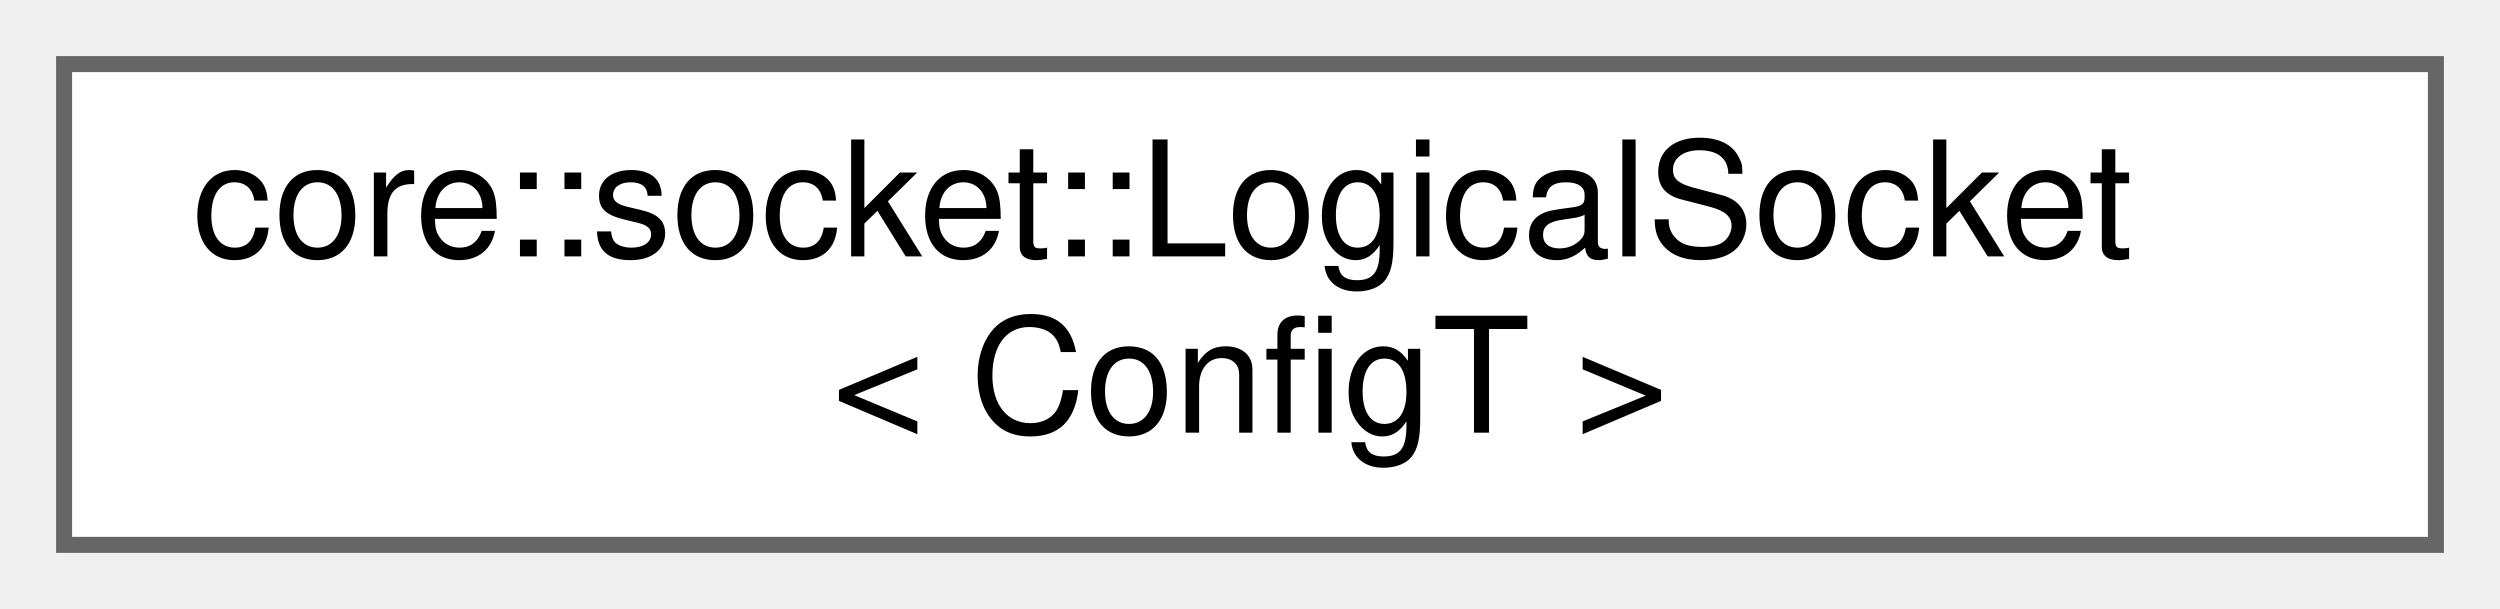
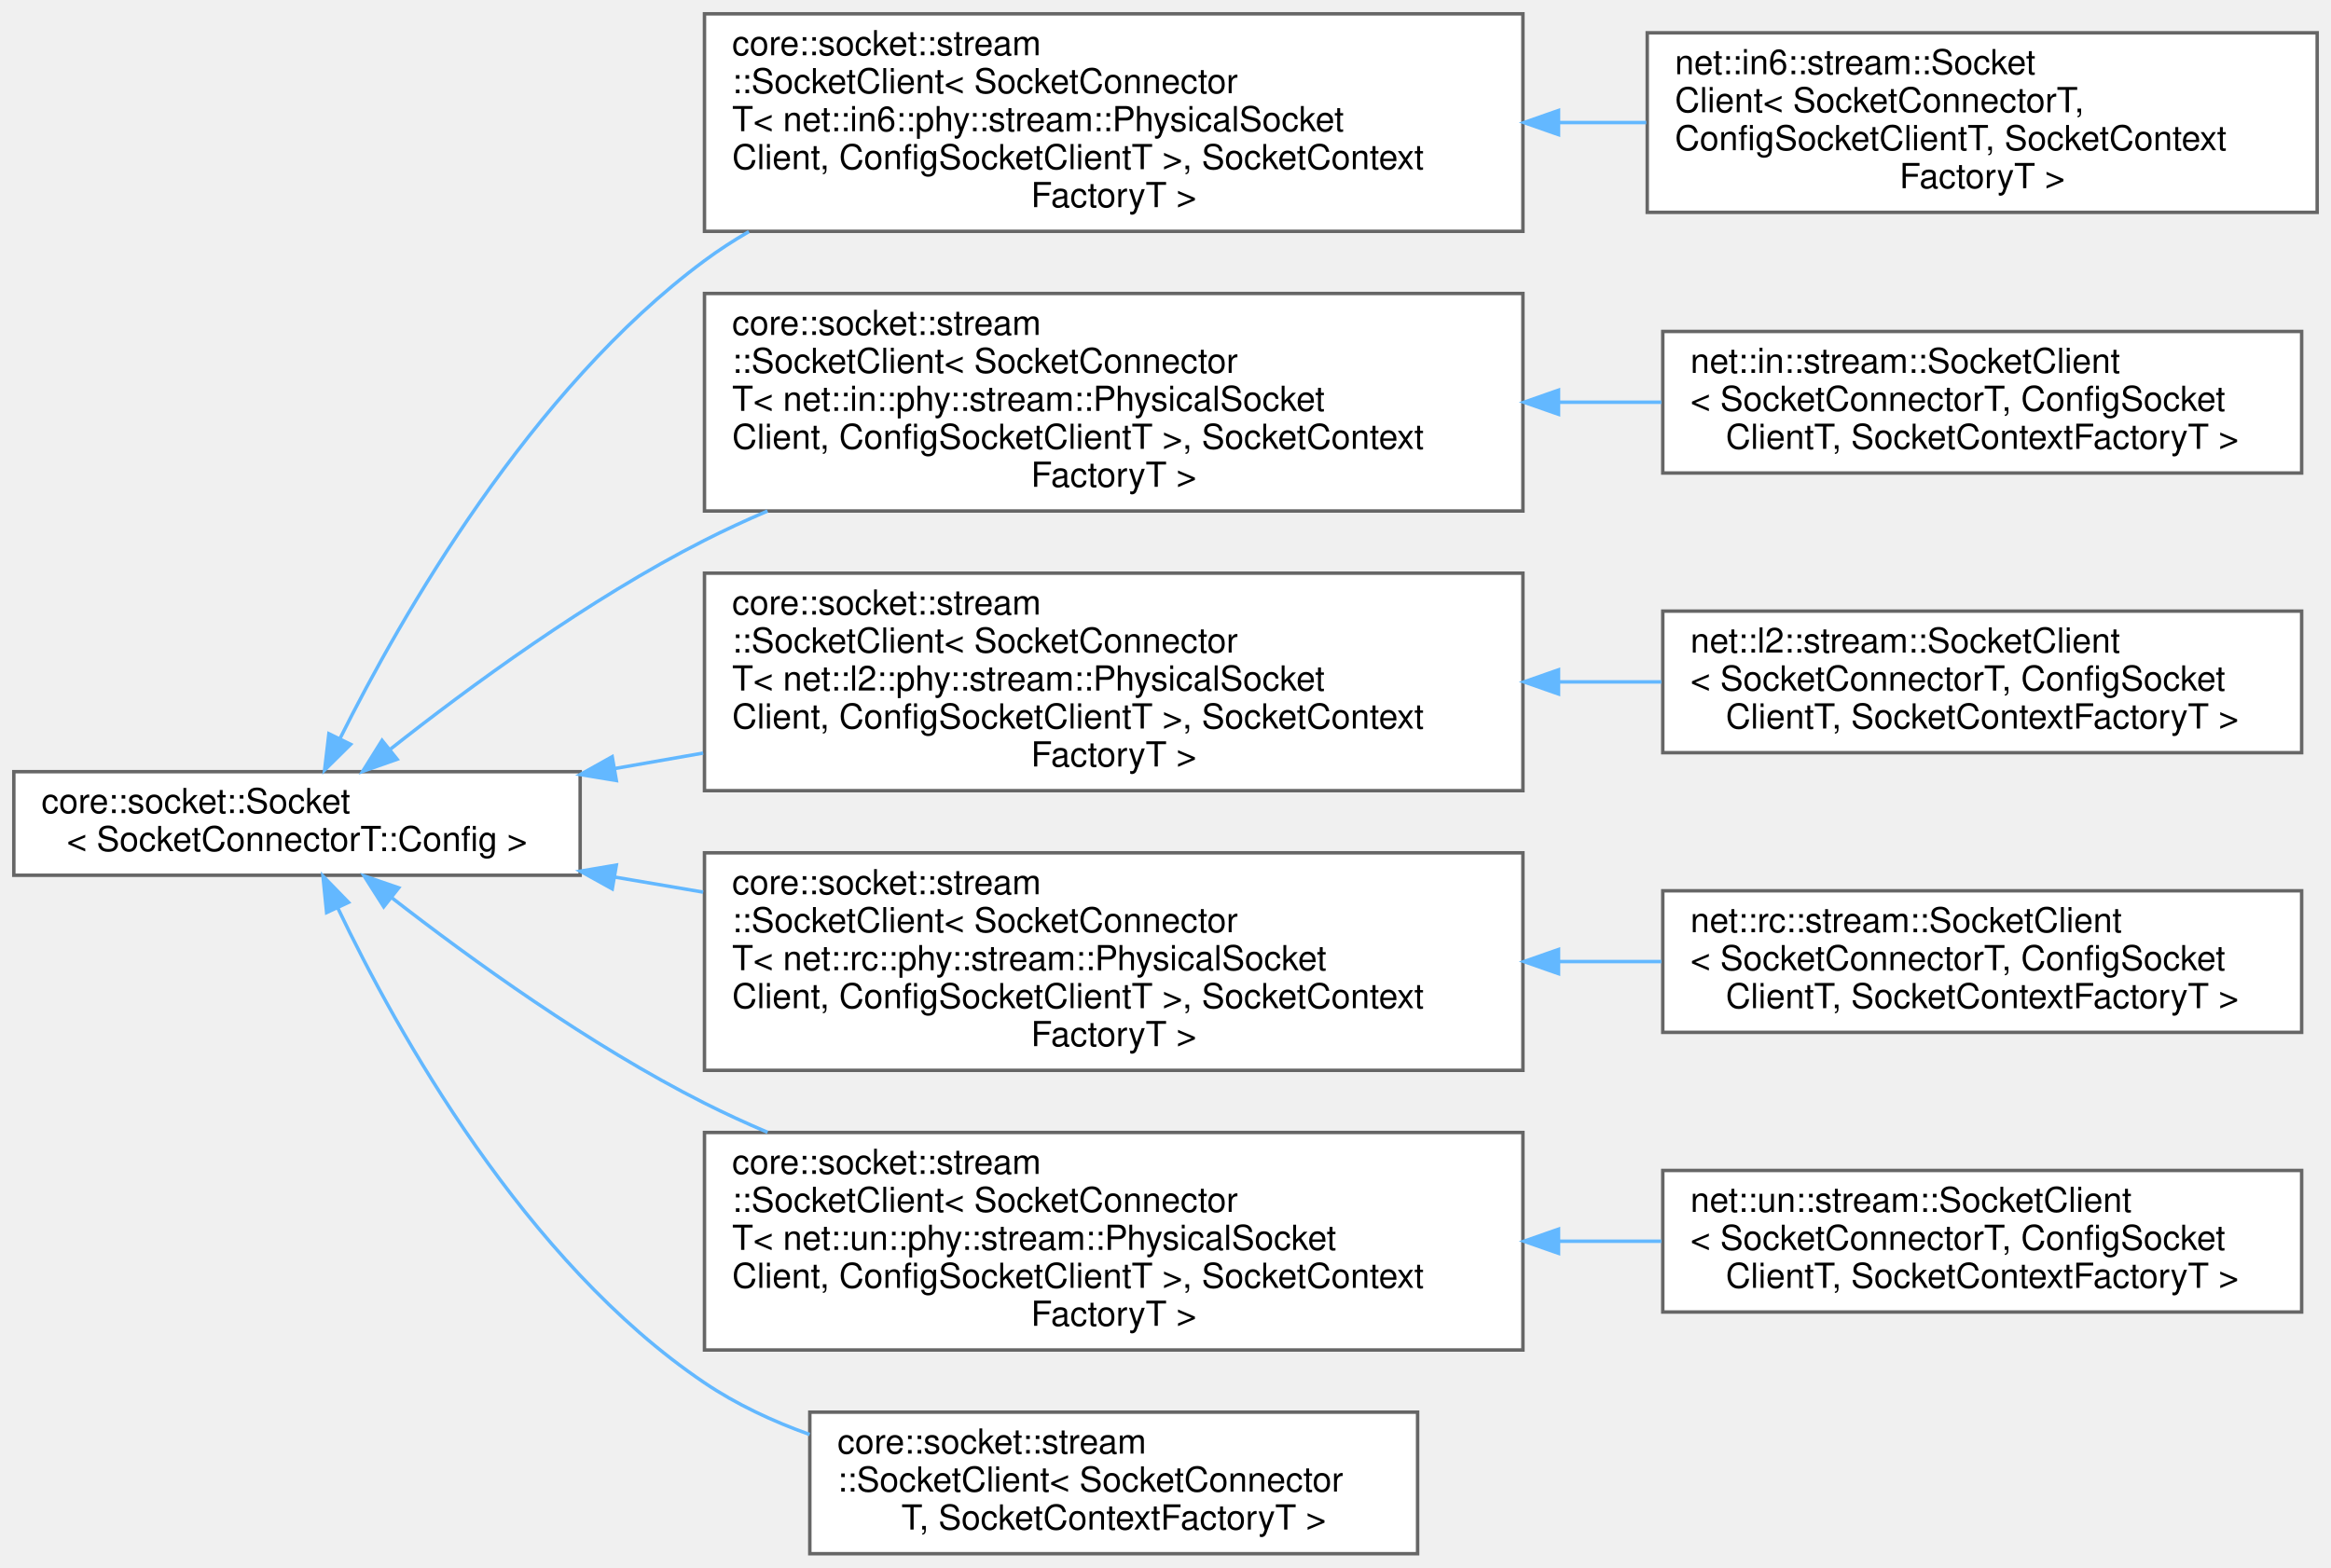
- <svg xmlns="http://www.w3.org/2000/svg" xmlns:xlink="http://www.w3.org/1999/xlink" width="156pt" height="38pt" viewBox="0.00 0.00 156.00 38.00">
-   <g id="graph0" class="graph" transform="scale(1 1) rotate(0) translate(4 34)">
+ <svg xmlns="http://www.w3.org/2000/svg" xmlns:xlink="http://www.w3.org/1999/xlink" width="675pt" height="454pt" viewBox="0.00 0.00 675.00 454.00">
+   <g id="graph0" class="graph" transform="scale(1 1) rotate(0) translate(4 450)">
    <g id="Node000000" class="node">
      <g id="a_Node000000">
-         <a xlink:href="classcore_1_1socket_1_1_logical_socket.html" target="_top" xlink:title=" ">
-           <polygon fill="white" stroke="#666666" points="148,-30 0,-30 0,0 148,0 148,-30" />
-           <text text-anchor="start" x="8" y="-18" font-family="Helvetica,sans-Serif" font-size="10.00">core::socket::LogicalSocket</text>
-           <text text-anchor="middle" x="74" y="-7" font-family="Helvetica,sans-Serif" font-size="10.00">&lt; ConfigT &gt;</text>
+         <a xlink:href="classcore_1_1socket_1_1Socket.html" target="_top" xlink:title=" ">
+           <polygon fill="white" stroke="#666666" points="164,-226.5 0,-226.5 0,-196.5 164,-196.5 164,-226.5" />
+           <text text-anchor="start" x="8" y="-214.5" font-family="Helvetica,sans-Serif" font-size="10.00">core::socket::Socket</text>
+           <text text-anchor="middle" x="82" y="-203.5" font-family="Helvetica,sans-Serif" font-size="10.00">&lt; SocketConnectorT::Config &gt;</text>
+         </a>
+       </g>
+     </g>
+     <g id="Node000001" class="node">
+       <g id="a_Node000001">
+         <a xlink:href="classcore_1_1socket_1_1stream_1_1SocketClient.html" target="_top" xlink:title=" ">
+           <polygon fill="white" stroke="#666666" points="437,-446 200,-446 200,-383 437,-383 437,-446" />
+           <text text-anchor="start" x="208" y="-434" font-family="Helvetica,sans-Serif" font-size="10.00">core::socket::stream</text>
+           <text text-anchor="start" x="208" y="-423" font-family="Helvetica,sans-Serif" font-size="10.00">::SocketClient&lt; SocketConnector</text>
+           <text text-anchor="start" x="208" y="-412" font-family="Helvetica,sans-Serif" font-size="10.00">T&lt; net::in6::phy::stream::PhysicalSocket</text>
+           <text text-anchor="start" x="208" y="-401" font-family="Helvetica,sans-Serif" font-size="10.00">Client, ConfigSocketClientT &gt;, SocketContext</text>
+           <text text-anchor="middle" x="318.5" y="-390" font-family="Helvetica,sans-Serif" font-size="10.00">FactoryT &gt;</text>
+         </a>
+       </g>
+     </g>
+     <g id="edge82_Node000000_Node000001" class="edge">
+       <g id="a_edge82_Node000000_Node000001">
+         <a xlink:title=" ">
+           <path fill="none" stroke="#63b8ff" d="M94.48,-236.15C112.23,-271.69 149.62,-337.13 200,-374.5 204.07,-377.52 208.38,-380.32 212.85,-382.91" />
+           <polygon fill="#63b8ff" stroke="#63b8ff" points="97.53,-234.42 90,-226.97 91.24,-237.49 97.53,-234.42" />
+         </a>
+       </g>
+     </g>
+     <g id="Node000003" class="node">
+       <g id="a_Node000003">
+         <a xlink:href="classcore_1_1socket_1_1stream_1_1SocketClient.html" target="_top" xlink:title=" ">
+           <polygon fill="white" stroke="#666666" points="437,-365 200,-365 200,-302 437,-302 437,-365" />
+           <text text-anchor="start" x="208" y="-353" font-family="Helvetica,sans-Serif" font-size="10.00">core::socket::stream</text>
+           <text text-anchor="start" x="208" y="-342" font-family="Helvetica,sans-Serif" font-size="10.00">::SocketClient&lt; SocketConnector</text>
+           <text text-anchor="start" x="208" y="-331" font-family="Helvetica,sans-Serif" font-size="10.00">T&lt; net::in::phy::stream::PhysicalSocket</text>
+           <text text-anchor="start" x="208" y="-320" font-family="Helvetica,sans-Serif" font-size="10.00">Client, ConfigSocketClientT &gt;, SocketContext</text>
+           <text text-anchor="middle" x="318.5" y="-309" font-family="Helvetica,sans-Serif" font-size="10.00">FactoryT &gt;</text>
+         </a>
+       </g>
+     </g>
+     <g id="edge84_Node000000_Node000003" class="edge">
+       <g id="a_edge84_Node000000_Node000003">
+         <a xlink:title=" ">
+           <path fill="none" stroke="#63b8ff" d="M108.86,-232.87C131.71,-250.93 166.51,-276.5 200,-293.5 205.86,-296.47 211.99,-299.31 218.25,-301.99" />
+           <polygon fill="#63b8ff" stroke="#63b8ff" points="111,-230.1 101.01,-226.58 106.63,-235.56 111,-230.1" />
+         </a>
+       </g>
+     </g>
+     <g id="Node000005" class="node">
+       <g id="a_Node000005">
+         <a xlink:href="classcore_1_1socket_1_1stream_1_1SocketClient.html" target="_top" xlink:title=" ">
+           <polygon fill="white" stroke="#666666" points="437,-284 200,-284 200,-221 437,-221 437,-284" />
+           <text text-anchor="start" x="208" y="-272" font-family="Helvetica,sans-Serif" font-size="10.00">core::socket::stream</text>
+           <text text-anchor="start" x="208" y="-261" font-family="Helvetica,sans-Serif" font-size="10.00">::SocketClient&lt; SocketConnector</text>
+           <text text-anchor="start" x="208" y="-250" font-family="Helvetica,sans-Serif" font-size="10.00">T&lt; net::l2::phy::stream::PhysicalSocket</text>
+           <text text-anchor="start" x="208" y="-239" font-family="Helvetica,sans-Serif" font-size="10.00">Client, ConfigSocketClientT &gt;, SocketContext</text>
+           <text text-anchor="middle" x="318.5" y="-228" font-family="Helvetica,sans-Serif" font-size="10.00">FactoryT &gt;</text>
+         </a>
+       </g>
+     </g>
+     <g id="edge86_Node000000_Node000005" class="edge">
+       <g id="a_edge86_Node000000_Node000005">
+         <a xlink:title=" ">
+           <path fill="none" stroke="#63b8ff" d="M174.14,-227.43C182.51,-228.9 191.06,-230.39 199.63,-231.89" />
+           <polygon fill="#63b8ff" stroke="#63b8ff" points="174.48,-223.94 164.03,-225.67 173.28,-230.84 174.48,-223.94" />
+         </a>
+       </g>
+     </g>
+     <g id="Node000007" class="node">
+       <g id="a_Node000007">
+         <a xlink:href="classcore_1_1socket_1_1stream_1_1SocketClient.html" target="_top" xlink:title=" ">
+           <polygon fill="white" stroke="#666666" points="437,-203 200,-203 200,-140 437,-140 437,-203" />
+           <text text-anchor="start" x="208" y="-191" font-family="Helvetica,sans-Serif" font-size="10.00">core::socket::stream</text>
+           <text text-anchor="start" x="208" y="-180" font-family="Helvetica,sans-Serif" font-size="10.00">::SocketClient&lt; SocketConnector</text>
+           <text text-anchor="start" x="208" y="-169" font-family="Helvetica,sans-Serif" font-size="10.00">T&lt; net::rc::phy::stream::PhysicalSocket</text>
+           <text text-anchor="start" x="208" y="-158" font-family="Helvetica,sans-Serif" font-size="10.00">Client, ConfigSocketClientT &gt;, SocketContext</text>
+           <text text-anchor="middle" x="318.5" y="-147" font-family="Helvetica,sans-Serif" font-size="10.00">FactoryT &gt;</text>
+         </a>
+       </g>
+     </g>
+     <g id="edge88_Node000000_Node000007" class="edge">
+       <g id="a_edge88_Node000000_Node000007">
+         <a xlink:title=" ">
+           <path fill="none" stroke="#63b8ff" d="M174.14,-195.95C182.51,-194.53 191.06,-193.07 199.63,-191.61" />
+           <polygon fill="#63b8ff" stroke="#63b8ff" points="173.3,-192.55 164.03,-197.68 174.48,-199.45 173.3,-192.55" />
+         </a>
+       </g>
+     </g>
+     <g id="Node000009" class="node">
+       <g id="a_Node000009">
+         <a xlink:href="classcore_1_1socket_1_1stream_1_1SocketClient.html" target="_top" xlink:title=" ">
+           <polygon fill="white" stroke="#666666" points="437,-122 200,-122 200,-59 437,-59 437,-122" />
+           <text text-anchor="start" x="208" y="-110" font-family="Helvetica,sans-Serif" font-size="10.00">core::socket::stream</text>
+           <text text-anchor="start" x="208" y="-99" font-family="Helvetica,sans-Serif" font-size="10.00">::SocketClient&lt; SocketConnector</text>
+           <text text-anchor="start" x="208" y="-88" font-family="Helvetica,sans-Serif" font-size="10.00">T&lt; net::un::phy::stream::PhysicalSocket</text>
+           <text text-anchor="start" x="208" y="-77" font-family="Helvetica,sans-Serif" font-size="10.00">Client, ConfigSocketClientT &gt;, SocketContext</text>
+           <text text-anchor="middle" x="318.5" y="-66" font-family="Helvetica,sans-Serif" font-size="10.00">FactoryT &gt;</text>
+         </a>
+       </g>
+     </g>
+     <g id="edge90_Node000000_Node000009" class="edge">
+       <g id="a_edge90_Node000000_Node000009">
+         <a xlink:title=" ">
+           <path fill="none" stroke="#63b8ff" d="M109.31,-190.1C132.19,-172.29 166.79,-147.24 200,-130.5 205.87,-127.54 212.01,-124.72 218.27,-122.05" />
+           <polygon fill="#63b8ff" stroke="#63b8ff" points="107.12,-187.37 101.44,-196.3 111.46,-192.86 107.12,-187.37" />
+         </a>
+       </g>
+     </g>
+     <g id="Node000011" class="node">
+       <g id="a_Node000011">
+         <a xlink:href="classcore_1_1socket_1_1stream_1_1SocketClient.html" target="_top" xlink:title=" ">
+           <polygon fill="white" stroke="#666666" points="406.5,-41 230.5,-41 230.5,0 406.5,0 406.5,-41" />
+           <text text-anchor="start" x="238.5" y="-29" font-family="Helvetica,sans-Serif" font-size="10.00">core::socket::stream</text>
+           <text text-anchor="start" x="238.5" y="-18" font-family="Helvetica,sans-Serif" font-size="10.00">::SocketClient&lt; SocketConnector</text>
+           <text text-anchor="middle" x="318.5" y="-7" font-family="Helvetica,sans-Serif" font-size="10.00">T, SocketContextFactoryT &gt;</text>
+         </a>
+       </g>
+     </g>
+     <g id="edge92_Node000000_Node000011" class="edge">
+       <g id="a_edge92_Node000000_Node000011">
+         <a xlink:title=" ">
+           <path fill="none" stroke="#63b8ff" d="M93.84,-186.97C111.02,-151.05 147.95,-84.62 200,-49.5 209.23,-43.27 219.68,-38.38 230.44,-34.53" />
+           <polygon fill="#63b8ff" stroke="#63b8ff" points="90.58,-185.7 89.53,-196.24 96.92,-188.65 90.58,-185.7" />
+         </a>
+       </g>
+     </g>
+     <g id="Node000002" class="node">
+       <g id="a_Node000002">
+         <a xlink:href="classnet_1_1in6_1_1stream_1_1SocketClient.html" target="_top" xlink:title=" ">
+           <polygon fill="white" stroke="#666666" points="667,-440.5 473,-440.5 473,-388.5 667,-388.5 667,-440.5" />
+           <text text-anchor="start" x="481" y="-428.5" font-family="Helvetica,sans-Serif" font-size="10.00">net::in6::stream::Socket</text>
+           <text text-anchor="start" x="481" y="-417.5" font-family="Helvetica,sans-Serif" font-size="10.00">Client&lt; SocketConnectorT,</text>
+           <text text-anchor="start" x="481" y="-406.5" font-family="Helvetica,sans-Serif" font-size="10.00"> ConfigSocketClientT, SocketContext</text>
+           <text text-anchor="middle" x="570" y="-395.5" font-family="Helvetica,sans-Serif" font-size="10.00">FactoryT &gt;</text>
+         </a>
+       </g>
+     </g>
+     <g id="edge83_Node000001_Node000002" class="edge">
+       <g id="a_edge83_Node000001_Node000002">
+         <a xlink:title=" ">
+           <path fill="none" stroke="#63b8ff" d="M447.33,-414.5C455.86,-414.5 464.38,-414.5 472.71,-414.5" />
+           <polygon fill="#63b8ff" stroke="#63b8ff" points="447.31,-411 437.31,-414.5 447.31,-418 447.31,-411" />
+         </a>
+       </g>
+     </g>
+     <g id="Node000004" class="node">
+       <g id="a_Node000004">
+         <a xlink:href="classnet_1_1in_1_1stream_1_1SocketClient.html" target="_top" xlink:title=" ">
+           <polygon fill="white" stroke="#666666" points="662.5,-354 477.5,-354 477.5,-313 662.5,-313 662.5,-354" />
+           <text text-anchor="start" x="485.5" y="-342" font-family="Helvetica,sans-Serif" font-size="10.00">net::in::stream::SocketClient</text>
+           <text text-anchor="start" x="485.5" y="-331" font-family="Helvetica,sans-Serif" font-size="10.00">&lt; SocketConnectorT, ConfigSocket</text>
+           <text text-anchor="middle" x="570" y="-320" font-family="Helvetica,sans-Serif" font-size="10.00">ClientT, SocketContextFactoryT &gt;</text>
+         </a>
+       </g>
+     </g>
+     <g id="edge85_Node000003_Node000004" class="edge">
+       <g id="a_edge85_Node000003_Node000004">
+         <a xlink:title=" ">
+           <path fill="none" stroke="#63b8ff" d="M447.35,-333.5C457.39,-333.5 467.41,-333.5 477.13,-333.5" />
+           <polygon fill="#63b8ff" stroke="#63b8ff" points="447.31,-330 437.31,-333.5 447.31,-337 447.31,-330" />
+         </a>
+       </g>
+     </g>
+     <g id="Node000006" class="node">
+       <g id="a_Node000006">
+         <a xlink:href="classnet_1_1l2_1_1stream_1_1SocketClient.html" target="_top" xlink:title=" ">
+           <polygon fill="white" stroke="#666666" points="662.5,-273 477.5,-273 477.5,-232 662.5,-232 662.5,-273" />
+           <text text-anchor="start" x="485.5" y="-261" font-family="Helvetica,sans-Serif" font-size="10.00">net::l2::stream::SocketClient</text>
+           <text text-anchor="start" x="485.5" y="-250" font-family="Helvetica,sans-Serif" font-size="10.00">&lt; SocketConnectorT, ConfigSocket</text>
+           <text text-anchor="middle" x="570" y="-239" font-family="Helvetica,sans-Serif" font-size="10.00">ClientT, SocketContextFactoryT &gt;</text>
+         </a>
+       </g>
+     </g>
+     <g id="edge87_Node000005_Node000006" class="edge">
+       <g id="a_edge87_Node000005_Node000006">
+         <a xlink:title=" ">
+           <path fill="none" stroke="#63b8ff" d="M447.35,-252.5C457.39,-252.5 467.41,-252.5 477.13,-252.5" />
+           <polygon fill="#63b8ff" stroke="#63b8ff" points="447.31,-249 437.31,-252.5 447.31,-256 447.31,-249" />
+         </a>
+       </g>
+     </g>
+     <g id="Node000008" class="node">
+       <g id="a_Node000008">
+         <a xlink:href="classnet_1_1rc_1_1stream_1_1SocketClient.html" target="_top" xlink:title=" ">
+           <polygon fill="white" stroke="#666666" points="662.5,-192 477.5,-192 477.5,-151 662.5,-151 662.5,-192" />
+           <text text-anchor="start" x="485.5" y="-180" font-family="Helvetica,sans-Serif" font-size="10.00">net::rc::stream::SocketClient</text>
+           <text text-anchor="start" x="485.5" y="-169" font-family="Helvetica,sans-Serif" font-size="10.00">&lt; SocketConnectorT, ConfigSocket</text>
+           <text text-anchor="middle" x="570" y="-158" font-family="Helvetica,sans-Serif" font-size="10.00">ClientT, SocketContextFactoryT &gt;</text>
+         </a>
+       </g>
+     </g>
+     <g id="edge89_Node000007_Node000008" class="edge">
+       <g id="a_edge89_Node000007_Node000008">
+         <a xlink:title=" ">
+           <path fill="none" stroke="#63b8ff" d="M447.35,-171.5C457.39,-171.5 467.41,-171.5 477.13,-171.5" />
+           <polygon fill="#63b8ff" stroke="#63b8ff" points="447.31,-168 437.31,-171.5 447.31,-175 447.31,-168" />
+         </a>
+       </g>
+     </g>
+     <g id="Node000010" class="node">
+       <g id="a_Node000010">
+         <a xlink:href="classnet_1_1un_1_1stream_1_1SocketClient.html" target="_top" xlink:title=" ">
+           <polygon fill="white" stroke="#666666" points="662.5,-111 477.5,-111 477.5,-70 662.5,-70 662.5,-111" />
+           <text text-anchor="start" x="485.5" y="-99" font-family="Helvetica,sans-Serif" font-size="10.00">net::un::stream::SocketClient</text>
+           <text text-anchor="start" x="485.5" y="-88" font-family="Helvetica,sans-Serif" font-size="10.00">&lt; SocketConnectorT, ConfigSocket</text>
+           <text text-anchor="middle" x="570" y="-77" font-family="Helvetica,sans-Serif" font-size="10.00">ClientT, SocketContextFactoryT &gt;</text>
+         </a>
+       </g>
+     </g>
+     <g id="edge91_Node000009_Node000010" class="edge">
+       <g id="a_edge91_Node000009_Node000010">
+         <a xlink:title=" ">
+           <path fill="none" stroke="#63b8ff" d="M447.35,-90.5C457.39,-90.5 467.41,-90.5 477.13,-90.5" />
+           <polygon fill="#63b8ff" stroke="#63b8ff" points="447.31,-87 437.31,-90.5 447.31,-94 447.31,-87" />
        </a>
      </g>
    </g>
  </g>
</svg>
